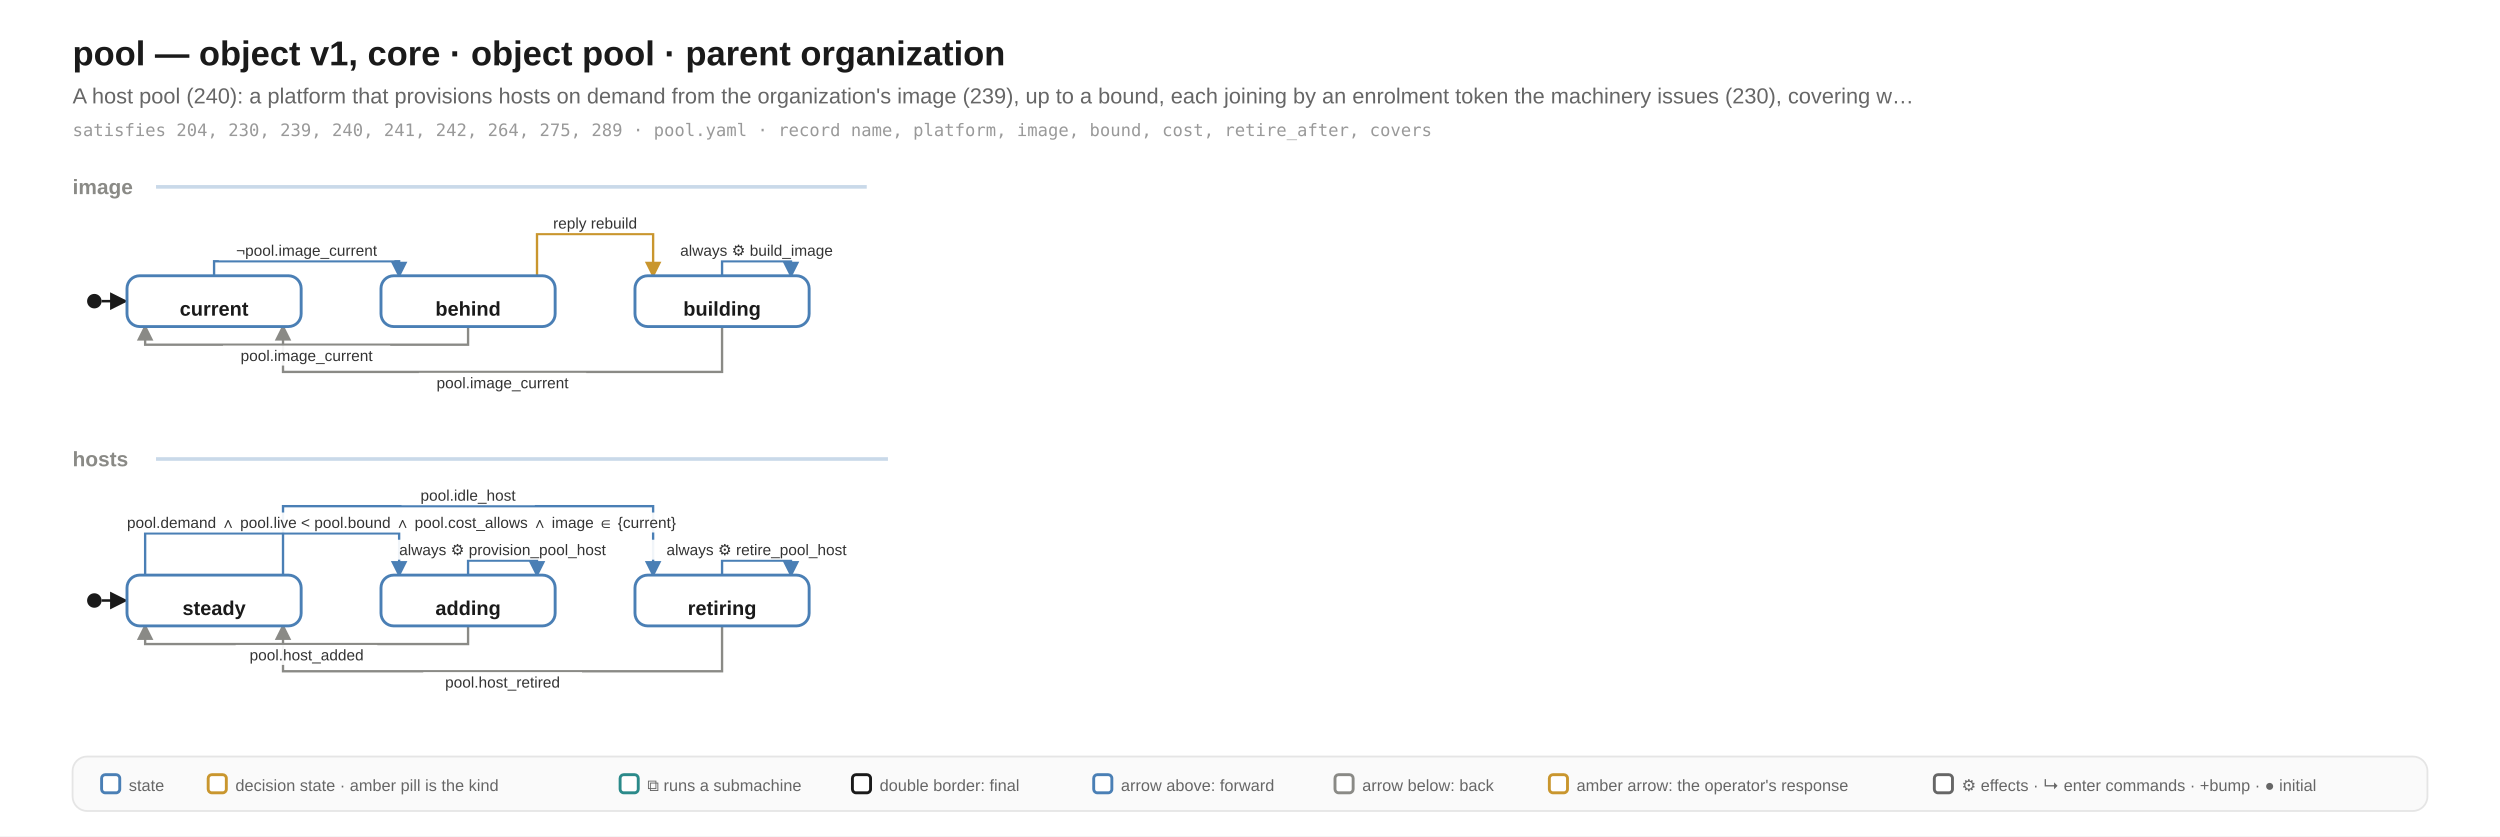
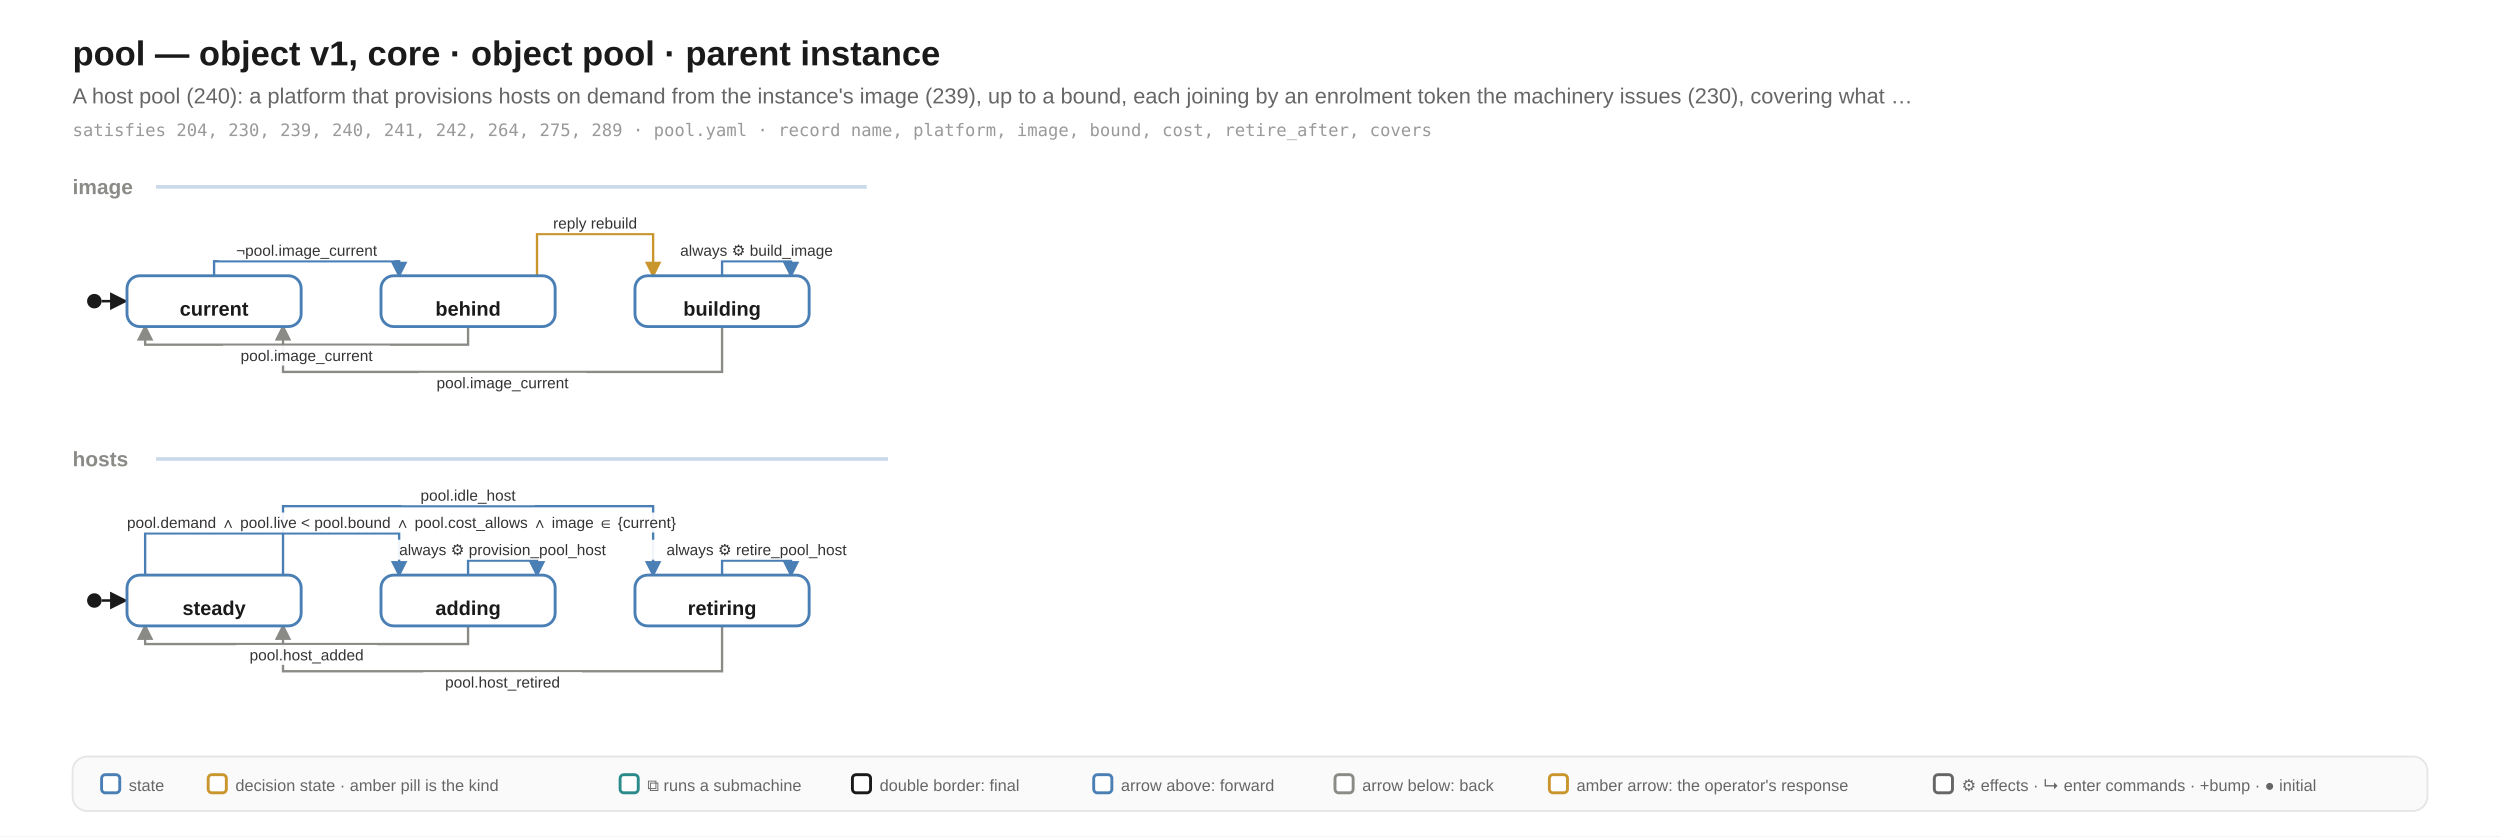
<svg xmlns="http://www.w3.org/2000/svg" width="1378" height="461" viewBox="0 0 1378 461" font-family="-apple-system, 'Helvetica Neue', Arial, sans-serif">
  <defs>
    <marker id="mB" viewBox="0 0 10 10" refX="8.5" refY="5" markerWidth="7" markerHeight="7" orient="auto-start-reverse">
      <path d="M0 0L10 5L0 10z" fill="#4a7fb5" />
    </marker>
    <marker id="mT" viewBox="0 0 10 10" refX="8.5" refY="5" markerWidth="7" markerHeight="7" orient="auto-start-reverse">
      <path d="M0 0L10 5L0 10z" fill="#2b8a8a" />
    </marker>
    <marker id="mG" viewBox="0 0 10 10" refX="8.5" refY="5" markerWidth="7" markerHeight="7" orient="auto-start-reverse">
      <path d="M0 0L10 5L0 10z" fill="#8a8a86" />
    </marker>
    <marker id="mA" viewBox="0 0 10 10" refX="8.5" refY="5" markerWidth="7" markerHeight="7" orient="auto-start-reverse">
      <path d="M0 0L10 5L0 10z" fill="#c9962e" />
    </marker>
    <marker id="mI" viewBox="0 0 10 10" refX="8.5" refY="5" markerWidth="7" markerHeight="7" orient="auto-start-reverse">
      <path d="M0 0L10 5L0 10z" fill="#1a1a1a" />
    </marker>
  </defs>
  <rect width="1378" height="461" fill="#fff" />
-   <text x="40" y="36" font-size="19" font-weight="700" fill="#1a1a1a">pool — object v1, core · object pool · parent organization</text>
-   <text x="40" y="57" font-size="12" fill="#666">A host pool (240): a platform that provisions hosts on demand from the organization's image (239), up to a bound, each joining by an enrolment token the machinery issues (230), covering w…</text>
+   <text x="40" y="36" font-size="19" font-weight="700" fill="#1a1a1a">pool — object v1, core · object pool · parent instance</text>
+   <text x="40" y="57" font-size="12" fill="#666">A host pool (240): a platform that provisions hosts on demand from the instance's image (239), up to a bound, each joining by an enrolment token the machinery issues (230), covering what …</text>
  <text x="40" y="75" font-size="9.5" font-family="monospace" fill="#999">satisfies 204, 230, 239, 240, 241, 242, 264, 275, 289 · pool.yaml · record name, platform, image, bound, cost, retire_after, covers</text>
  <text x="40" y="107" font-size="11.5" font-weight="700" fill="#8a8a86">image</text>
  <line x1="86" y1="103" x2="477.75" y2="103" stroke="#4a7fb5" stroke-width="2" opacity="0.3" />
  <circle cx="52.0" cy="166.0" r="4" fill="#1a1a1a" />
  <line x1="56.0" y1="166.0" x2="69.0" y2="166.0" stroke="#1a1a1a" stroke-width="1.4" marker-end="url(#mI)" />
  <path d="M118.0,152.0 V144.0 H220.0 V152.0" fill="none" stroke="#4a7fb5" stroke-width="1.3" marker-end="url(#mB)" />
  <path d="M258.0,180.0 V190.0 H80.0 V180.0" fill="none" stroke="#8a8a86" stroke-width="1.3" marker-end="url(#mG)" />
  <path d="M296.0,152.0 V129.0 H360.0 V152.0" fill="none" stroke="#c9962e" stroke-width="1.3" marker-end="url(#mA)" />
  <path d="M398.0,180.0 V205.0 H156.0 V180.0" fill="none" stroke="#8a8a86" stroke-width="1.3" marker-end="url(#mG)" />
  <path d="M398.0,152.0 V144.0 H436.0 V152.0" fill="none" stroke="#4a7fb5" stroke-width="1.3" marker-end="url(#mB)" />
  <rect x="70.0" y="152.0" width="96.0" height="28.0" rx="7" fill="#fff" stroke="#4a7fb5" stroke-width="1.6" />
  <text x="118.0" y="174.0" font-size="11" fill="#1a1a1a" text-anchor="middle" font-weight="700">current</text>
  <rect x="210.0" y="152.0" width="96.0" height="28.0" rx="7" fill="#fff" stroke="#4a7fb5" stroke-width="1.6" />
  <text x="258.0" y="174.0" font-size="11" fill="#1a1a1a" text-anchor="middle" font-weight="700">behind</text>
  <rect x="350.0" y="152.0" width="96.0" height="28.0" rx="7" fill="#fff" stroke="#4a7fb5" stroke-width="1.6" />
  <text x="398.0" y="174.0" font-size="11" fill="#1a1a1a" text-anchor="middle" font-weight="700">building</text>
  <rect x="120.6" y="132.5" width="96.8" height="11" fill="#fff" opacity="0.92" />
  <text x="169.0" y="141.0" font-size="8.5" fill="#333" text-anchor="middle">¬pool.image_current</text>
  <rect x="122.9" y="190.5" width="92.2" height="11" fill="#fff" opacity="0.92" />
  <text x="169.0" y="199.0" font-size="8.5" fill="#333" text-anchor="middle">pool.image_current</text>
  <rect x="293.6" y="117.5" width="68.8" height="11" fill="#fff" opacity="0.92" />
  <text x="328.0" y="126.0" font-size="8.5" fill="#333" text-anchor="middle">reply rebuild</text>
  <rect x="230.9" y="205.5" width="92.2" height="11" fill="#fff" opacity="0.92" />
  <text x="277.0" y="214.0" font-size="8.5" fill="#333" text-anchor="middle">pool.image_current</text>
  <rect x="366.2" y="132.5" width="101.5" height="11" fill="#fff" opacity="0.92" />
  <text x="417.0" y="141.0" font-size="8.5" fill="#333" text-anchor="middle">always ⚙ build_image</text>
  <text x="40" y="257" font-size="11.5" font-weight="700" fill="#8a8a86">hosts</text>
  <line x1="86" y1="253" x2="489.438" y2="253" stroke="#4a7fb5" stroke-width="2" opacity="0.3" />
  <circle cx="52.0" cy="331.0" r="4" fill="#1a1a1a" />
  <line x1="56.0" y1="331.0" x2="69.0" y2="331.0" stroke="#1a1a1a" stroke-width="1.4" marker-end="url(#mI)" />
  <path d="M80.0,317.0 V294.0 H220.0 V317.0" fill="none" stroke="#4a7fb5" stroke-width="1.3" marker-end="url(#mB)" />
  <path d="M156.0,317.0 V279.0 H360.0 V317.0" fill="none" stroke="#4a7fb5" stroke-width="1.3" marker-end="url(#mB)" />
  <path d="M258.0,345.0 V355.0 H80.0 V345.0" fill="none" stroke="#8a8a86" stroke-width="1.3" marker-end="url(#mG)" />
  <path d="M258.0,317.0 V309.0 H296.0 V317.0" fill="none" stroke="#4a7fb5" stroke-width="1.3" marker-end="url(#mB)" />
  <path d="M398.0,345.0 V370.0 H156.0 V345.0" fill="none" stroke="#8a8a86" stroke-width="1.3" marker-end="url(#mG)" />
  <path d="M398.0,317.0 V309.0 H436.0 V317.0" fill="none" stroke="#4a7fb5" stroke-width="1.3" marker-end="url(#mB)" />
  <rect x="70.0" y="317.0" width="96.0" height="28.0" rx="7" fill="#fff" stroke="#4a7fb5" stroke-width="1.6" />
  <text x="118.0" y="339.0" font-size="11" fill="#1a1a1a" text-anchor="middle" font-weight="700">steady</text>
  <rect x="210.0" y="317.0" width="96.0" height="28.0" rx="7" fill="#fff" stroke="#4a7fb5" stroke-width="1.6" />
  <text x="258.0" y="339.0" font-size="11" fill="#1a1a1a" text-anchor="middle" font-weight="700">adding</text>
  <rect x="350.0" y="317.0" width="96.0" height="28.0" rx="7" fill="#fff" stroke="#4a7fb5" stroke-width="1.6" />
  <text x="398.0" y="339.0" font-size="11" fill="#1a1a1a" text-anchor="middle" font-weight="700">retiring</text>
  <rect x="42.0" y="282.5" width="358.6" height="11" fill="#fff" opacity="0.92" />
  <text x="221.3" y="291.0" font-size="8.5" fill="#333" text-anchor="middle">pool.demand ∧ pool.live &lt; pool.bound ∧ pool.cost_allows ∧ image ∈ {current}</text>
  <rect x="221.3" y="267.5" width="73.5" height="11" fill="#fff" opacity="0.92" />
  <text x="258.0" y="276.0" font-size="8.5" fill="#333" text-anchor="middle">pool.idle_host</text>
  <rect x="129.9" y="355.5" width="78.1" height="11" fill="#fff" opacity="0.92" />
  <text x="169.0" y="364.0" font-size="8.5" fill="#333" text-anchor="middle">pool.host_added</text>
  <rect x="207.6" y="297.5" width="138.9" height="11" fill="#fff" opacity="0.92" />
  <text x="277.0" y="306.0" font-size="8.5" fill="#333" text-anchor="middle">always ⚙ provision_pool_host</text>
  <rect x="233.3" y="370.5" width="87.5" height="11" fill="#fff" opacity="0.92" />
  <text x="277.0" y="379.0" font-size="8.5" fill="#333" text-anchor="middle">pool.host_retired</text>
  <rect x="354.6" y="297.5" width="124.9" height="11" fill="#fff" opacity="0.92" />
  <text x="417.0" y="306.0" font-size="8.5" fill="#333" text-anchor="middle">always ⚙ retire_pool_host</text>
  <rect x="40" y="417" width="1298" height="30" rx="8" fill="#fafafa" stroke="#e5e5e5" />
  <rect x="56" y="427" width="10" height="10" rx="2" fill="#fff" stroke="#4a7fb5" stroke-width="1.6" />
  <text x="71" y="436" font-size="9" fill="#666">state</text>
  <rect x="114.75" y="427" width="10" height="10" rx="2" fill="#fff" stroke="#c9962e" stroke-width="1.6" />
  <text x="129.75" y="436" font-size="9" fill="#666">decision state · amber pill is the kind</text>
  <rect x="341.8" y="427" width="10" height="10" rx="2" fill="#fff" stroke="#2b8a8a" stroke-width="1.6" />
  <text x="356.8" y="436" font-size="9" fill="#666">⧉ runs a submachine</text>
  <rect x="469.85" y="427" width="10" height="10" rx="2" fill="#fff" stroke="#1a1a1a" stroke-width="1.6" />
  <text x="484.85" y="436" font-size="9" fill="#666">double border: final</text>
  <rect x="602.85" y="427" width="10" height="10" rx="2" fill="#fff" stroke="#4a7fb5" stroke-width="1.6" />
  <text x="617.85" y="436" font-size="9" fill="#666">arrow above: forward</text>
  <rect x="735.85" y="427" width="10" height="10" rx="2" fill="#fff" stroke="#8a8a86" stroke-width="1.6" />
  <text x="750.85" y="436" font-size="9" fill="#666">arrow below: back</text>
  <rect x="854.0" y="427" width="10" height="10" rx="2" fill="#fff" stroke="#c9962e" stroke-width="1.6" />
  <text x="869.0" y="436" font-size="9" fill="#666">amber arrow: the operator's response</text>
  <rect x="1066.2" y="427" width="10" height="10" rx="2" fill="#fff" stroke="#666" stroke-width="1.6" />
  <text x="1081.2" y="436" font-size="9" fill="#666">⚙ effects · ↳ enter commands · +bump · ● initial</text>
</svg>
